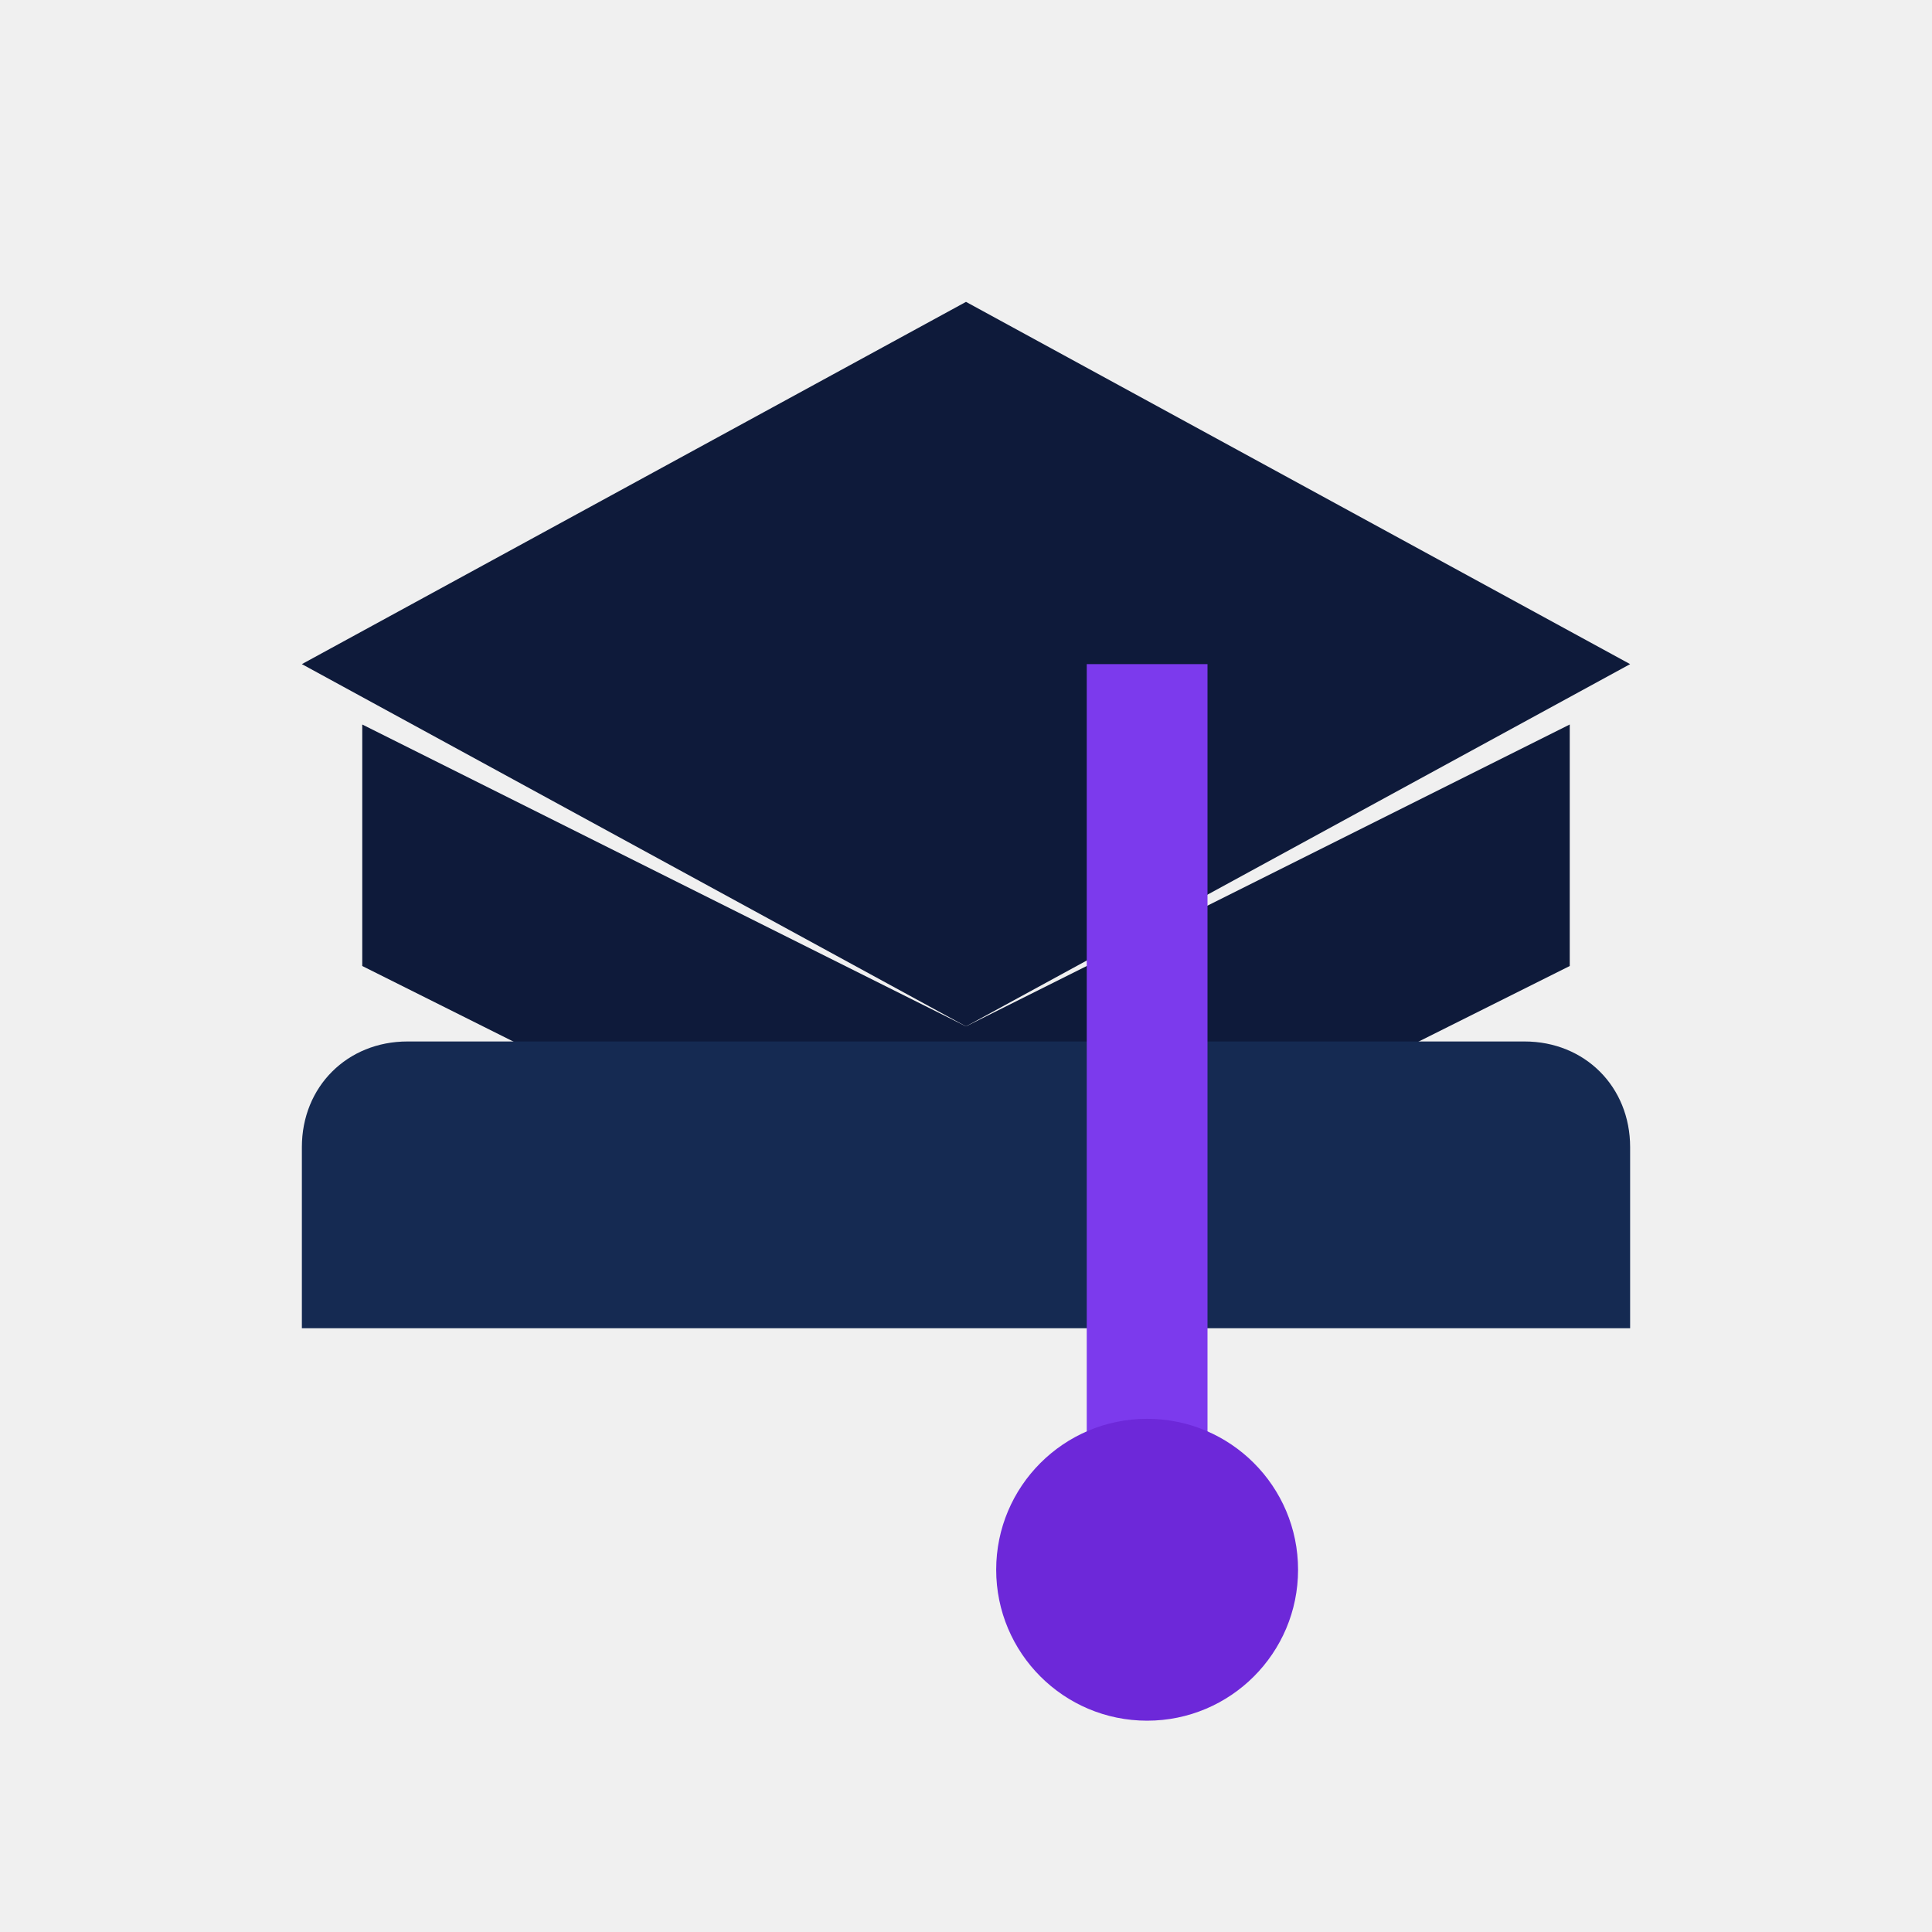
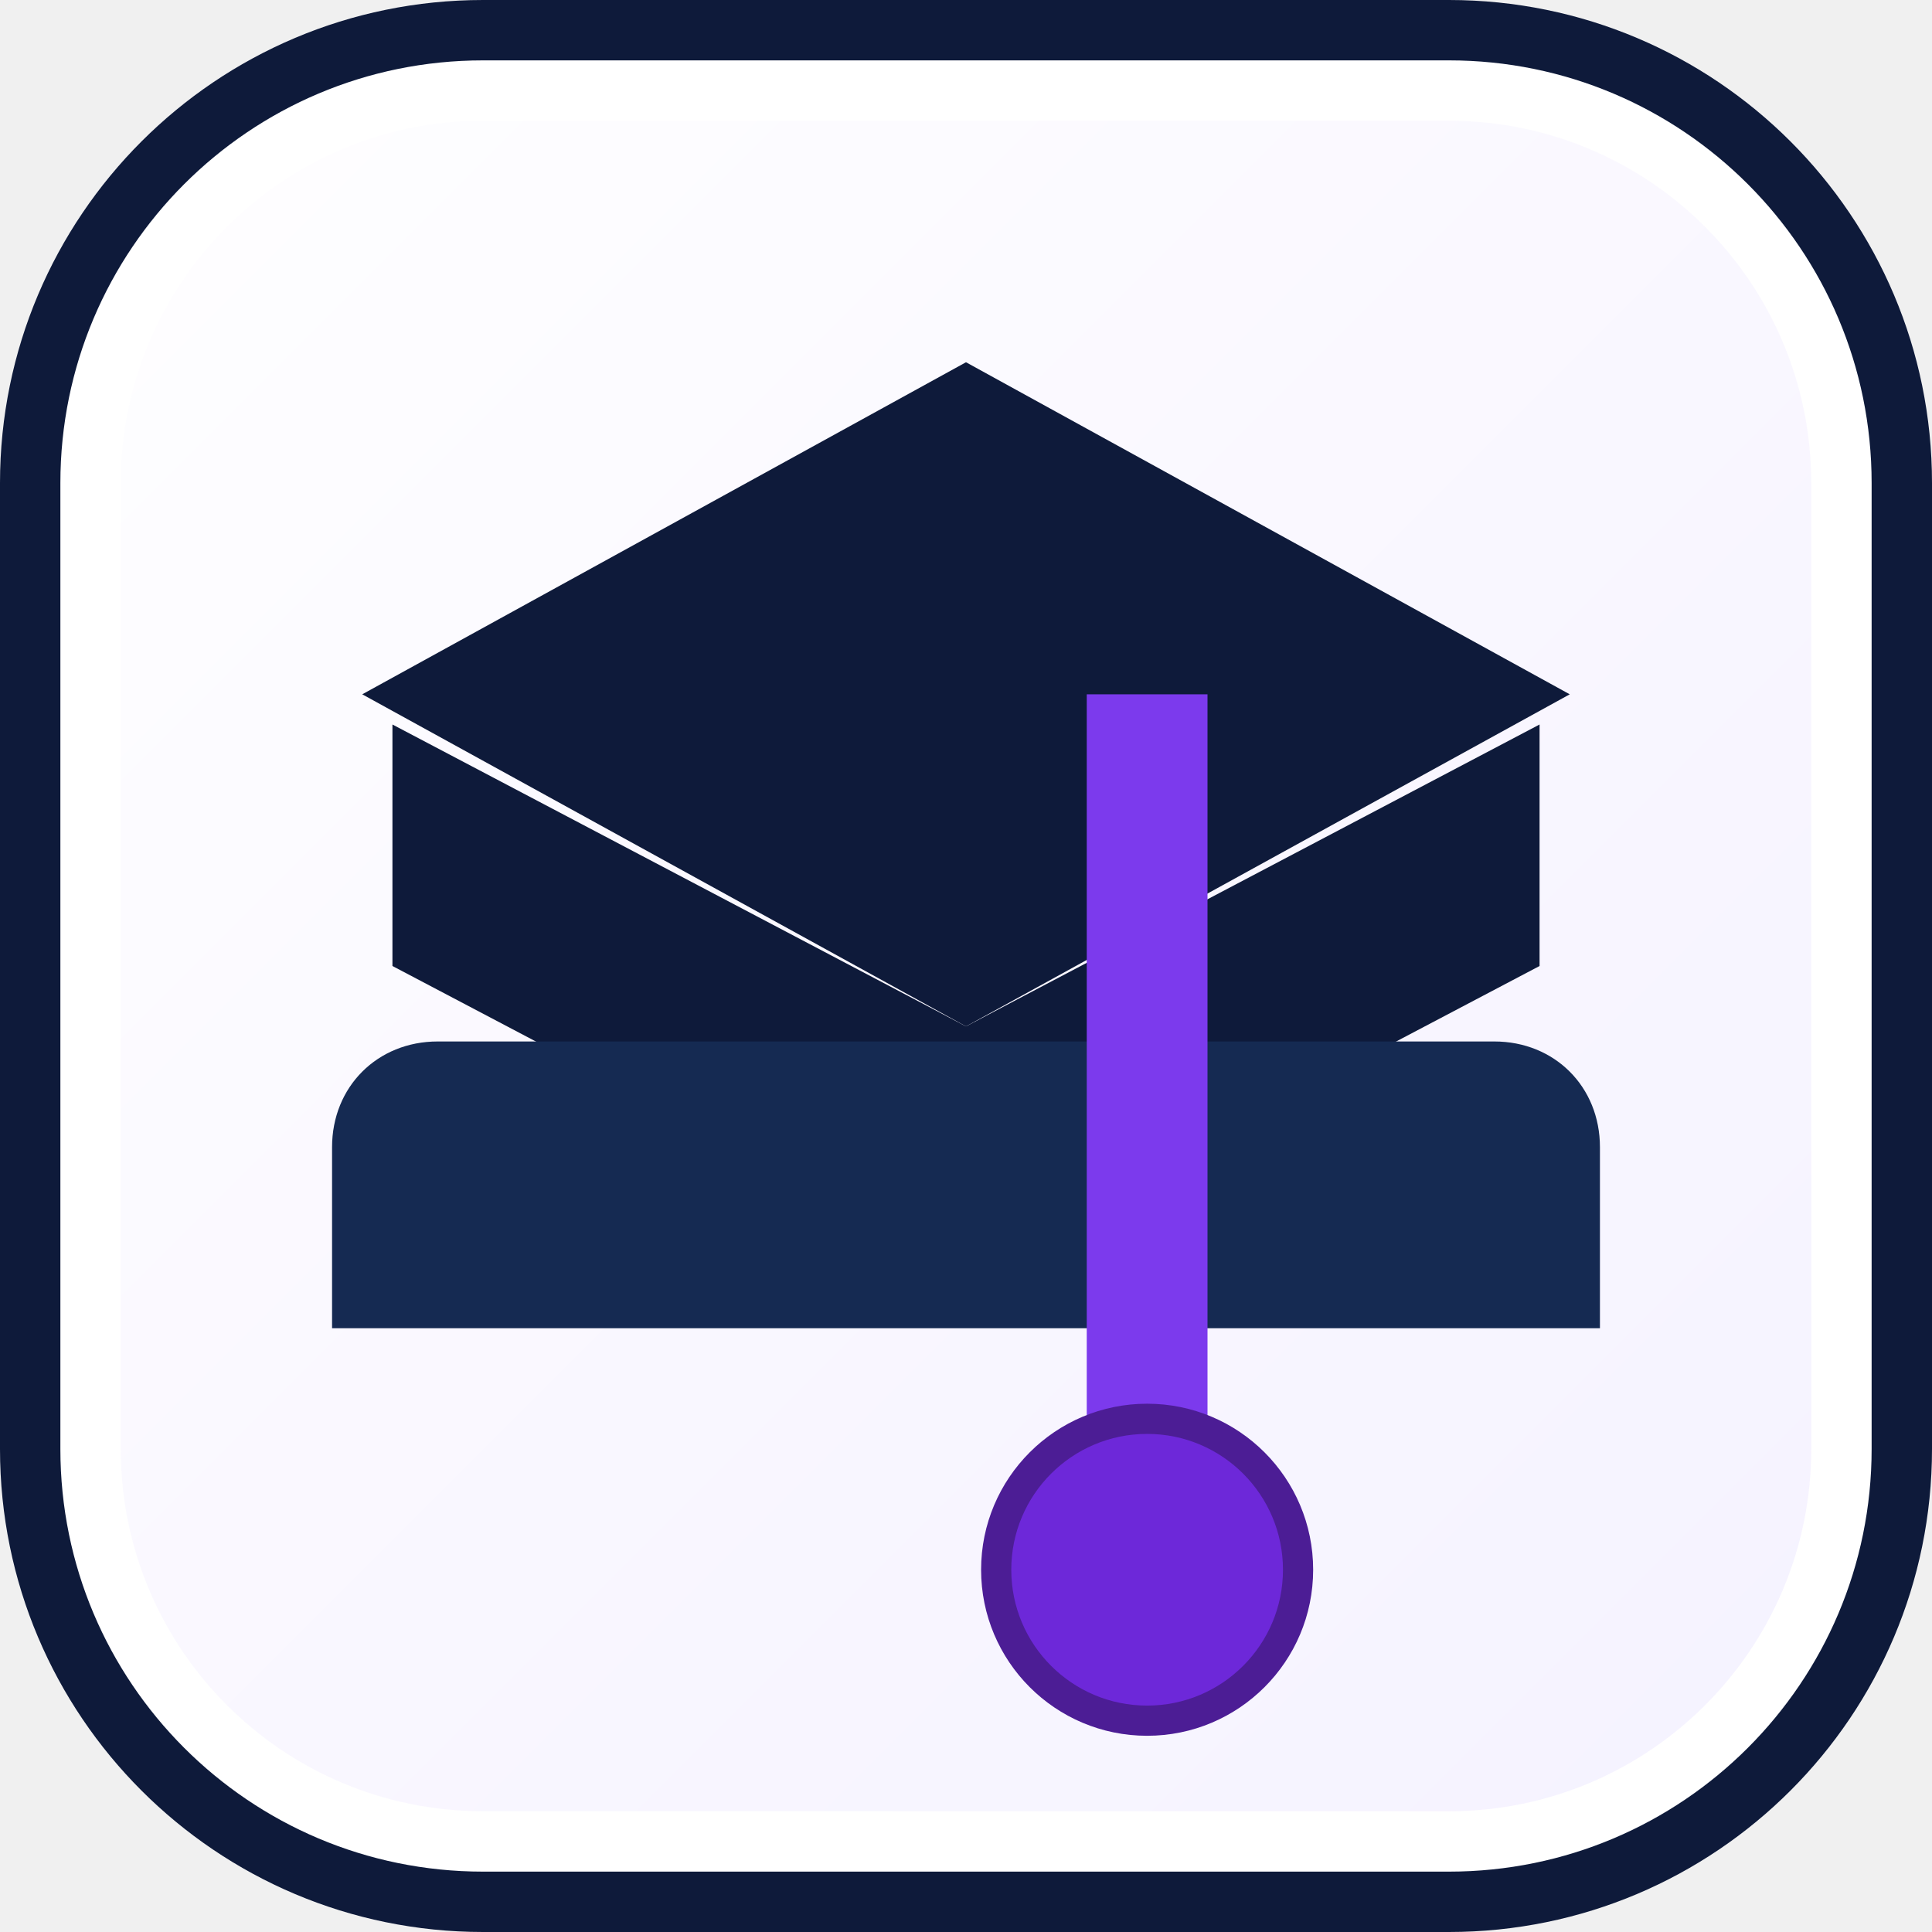
<svg xmlns="http://www.w3.org/2000/svg" viewBox="0 0 64 64" fill="none" aria-hidden="true">
-   <path fill="#0e1a3a" d="M32 10 54 22 32 34 10 22 32 10Z" />
-   <path fill="#0e1a3a" d="M12 24v8l20 10 20-10v-8l-20 10L12 24Z" />
-   <path fill="#152a52" d="M10 38c0-2 1.5-3.5 3.5-3.5h37c2 0 3.5 1.5 3.5 3.5v6H10v-6Z" />
-   <path fill="#7c3aed" d="M40 22v26h-4V22h4Z" />
-   <circle cx="38" cy="52" r="5" fill="#6d28d9" />
+   <rect x="1" y="1" width="62" height="62" rx="15" fill="#ffffff" stroke="#0e1a3a" stroke-width="2" />
+   <rect x="4" y="4" width="56" height="56" rx="12" fill="url(#sp-icon-bg)" opacity="0.95" />
+   <defs>
+     <linearGradient id="sp-icon-bg" x1="0" y1="0" x2="64" y2="64" gradientUnits="userSpaceOnUse">
+       <stop stop-color="#ffffff" />
+       <stop offset="1" stop-color="#f4f0ff" />
+     </linearGradient>
+   </defs>
+   <path fill="#0e1a3a" d="M32 12 52 23 32 34 12 23 32 12Z" />
+   <path fill="#0e1a3a" d="M13 24v8l19 10 19-10v-8l-19 10L13 24Z" />
+   <path fill="#152a52" d="M11 38c0-2 1.5-3.5 3.5-3.5h35c2 0 3.5 1.5 3.5 3.5v6H11v-6Z" />
+   <path fill="#7c3aed" d="M40 23v25h-4V23h4Z" />
+   <circle cx="38" cy="52" r="5" fill="#6d28d9" stroke="#4c1d95" stroke-width="1" />
</svg>
